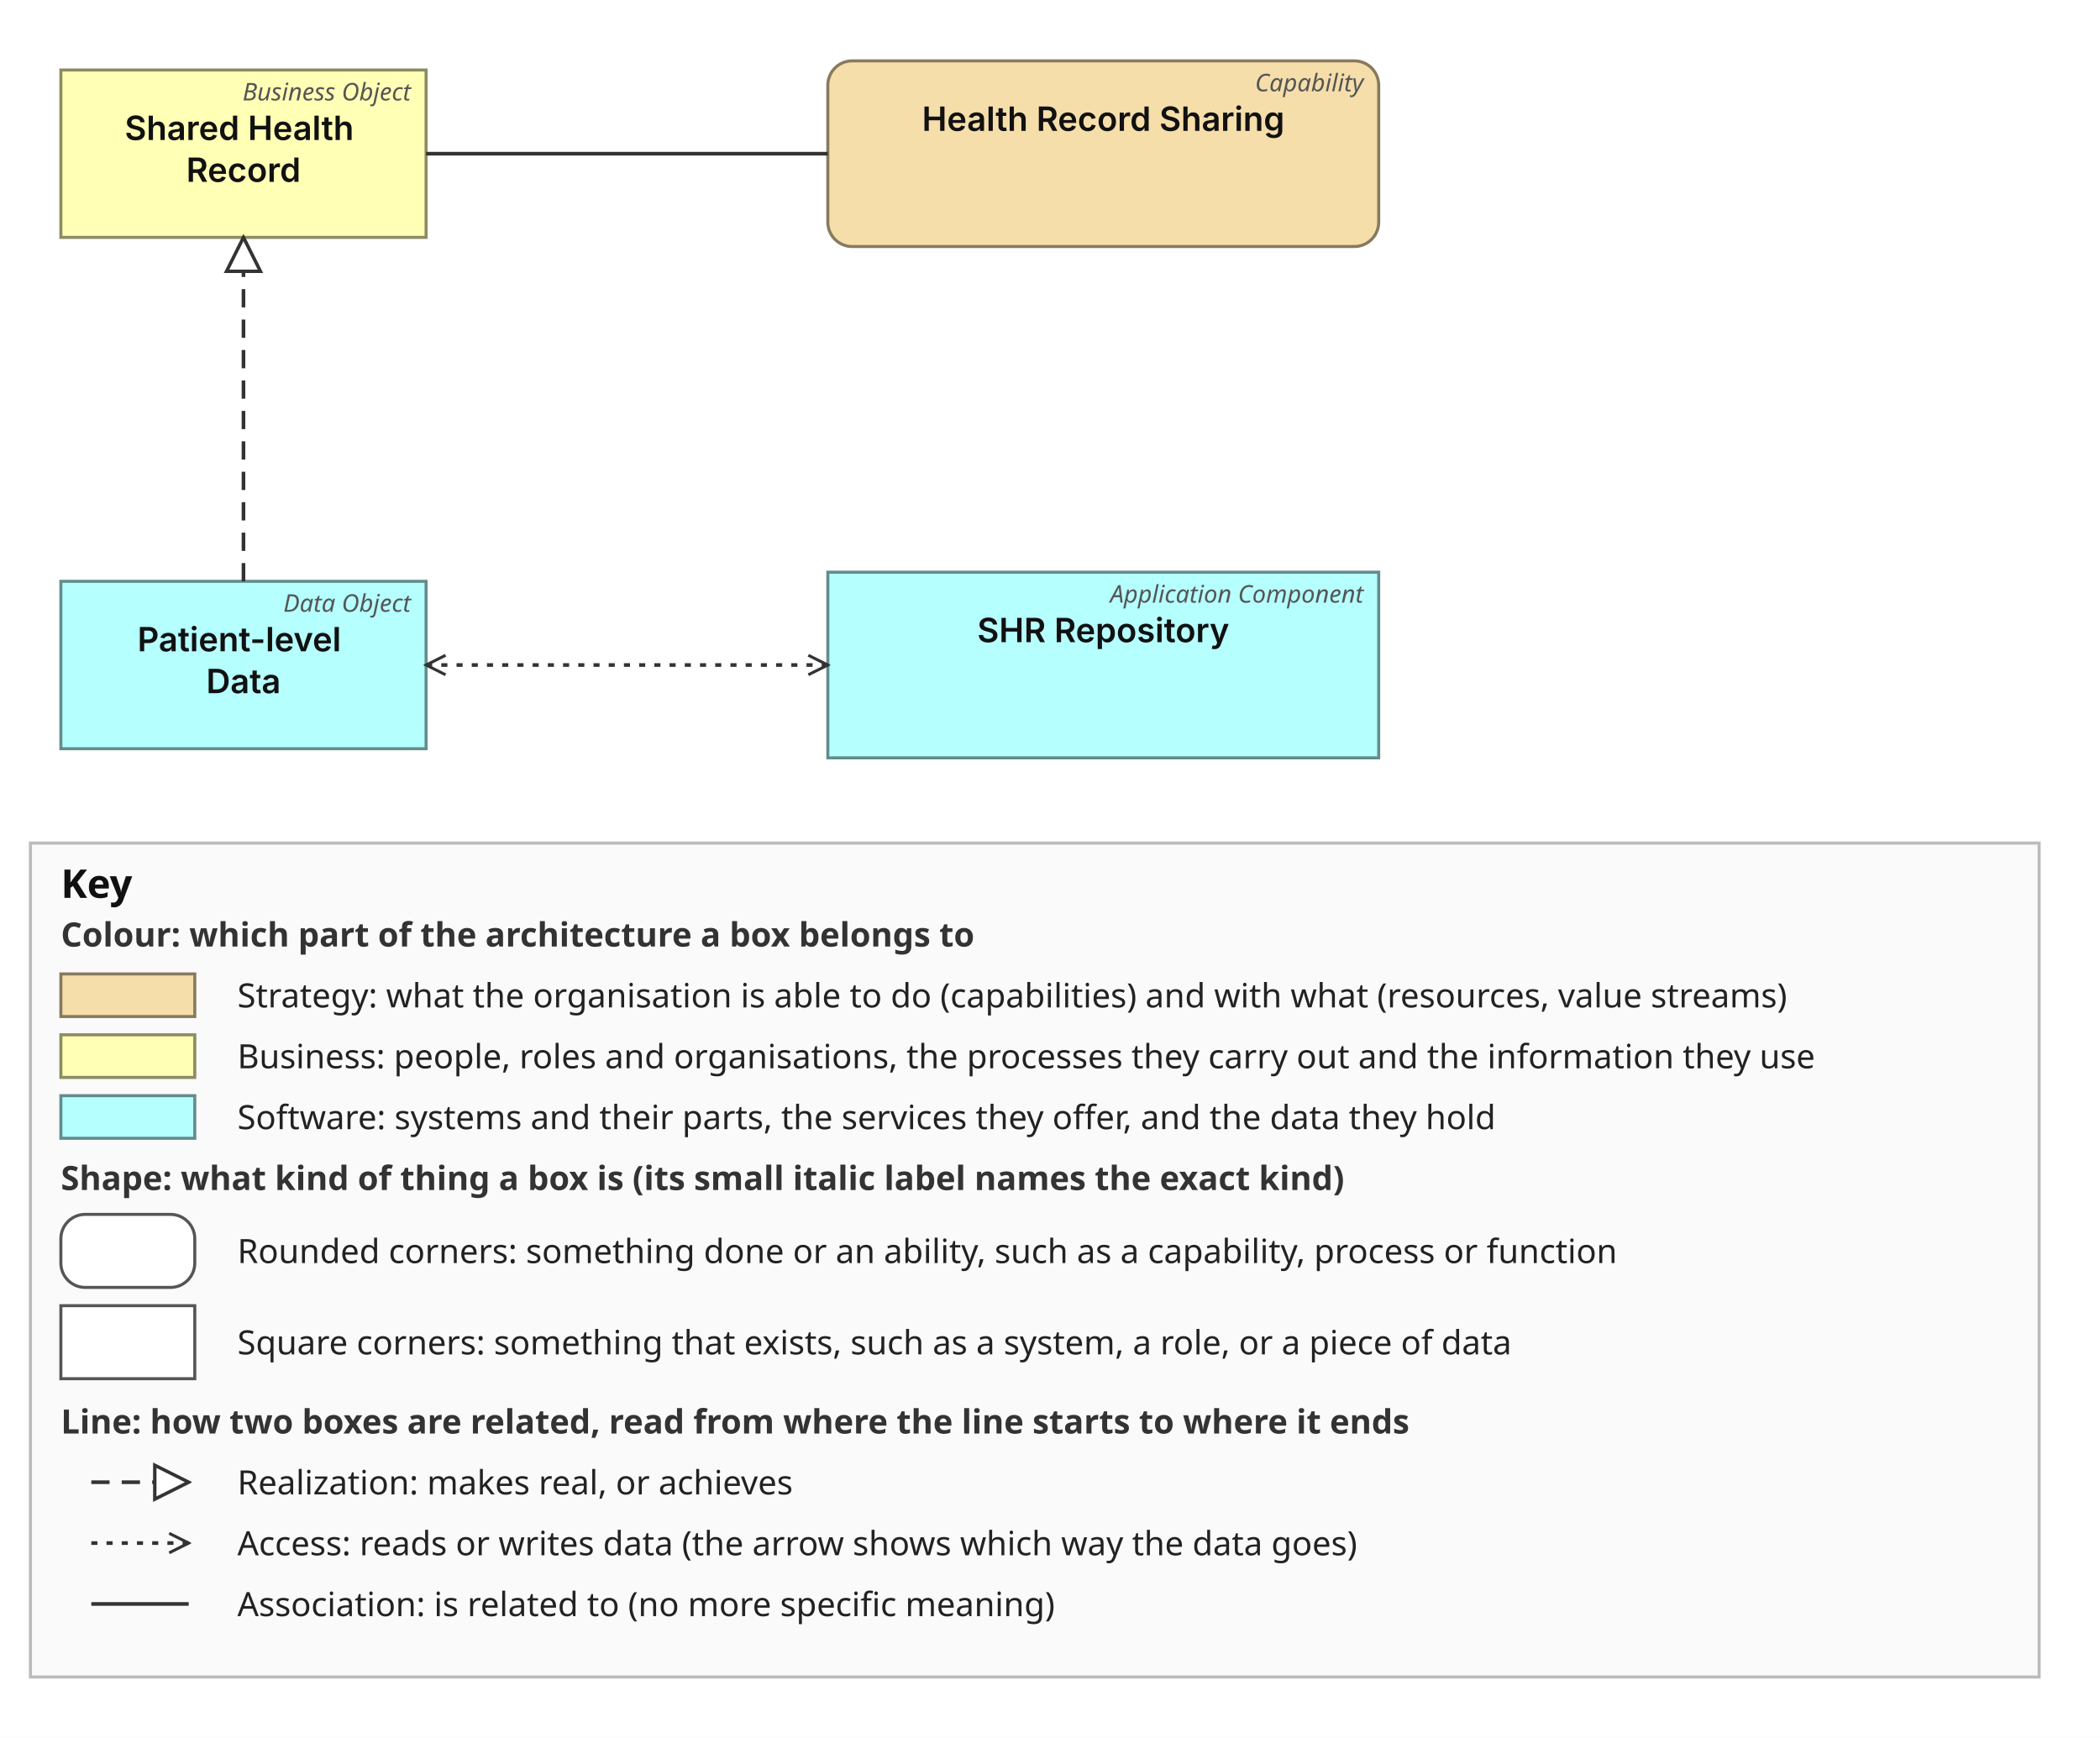
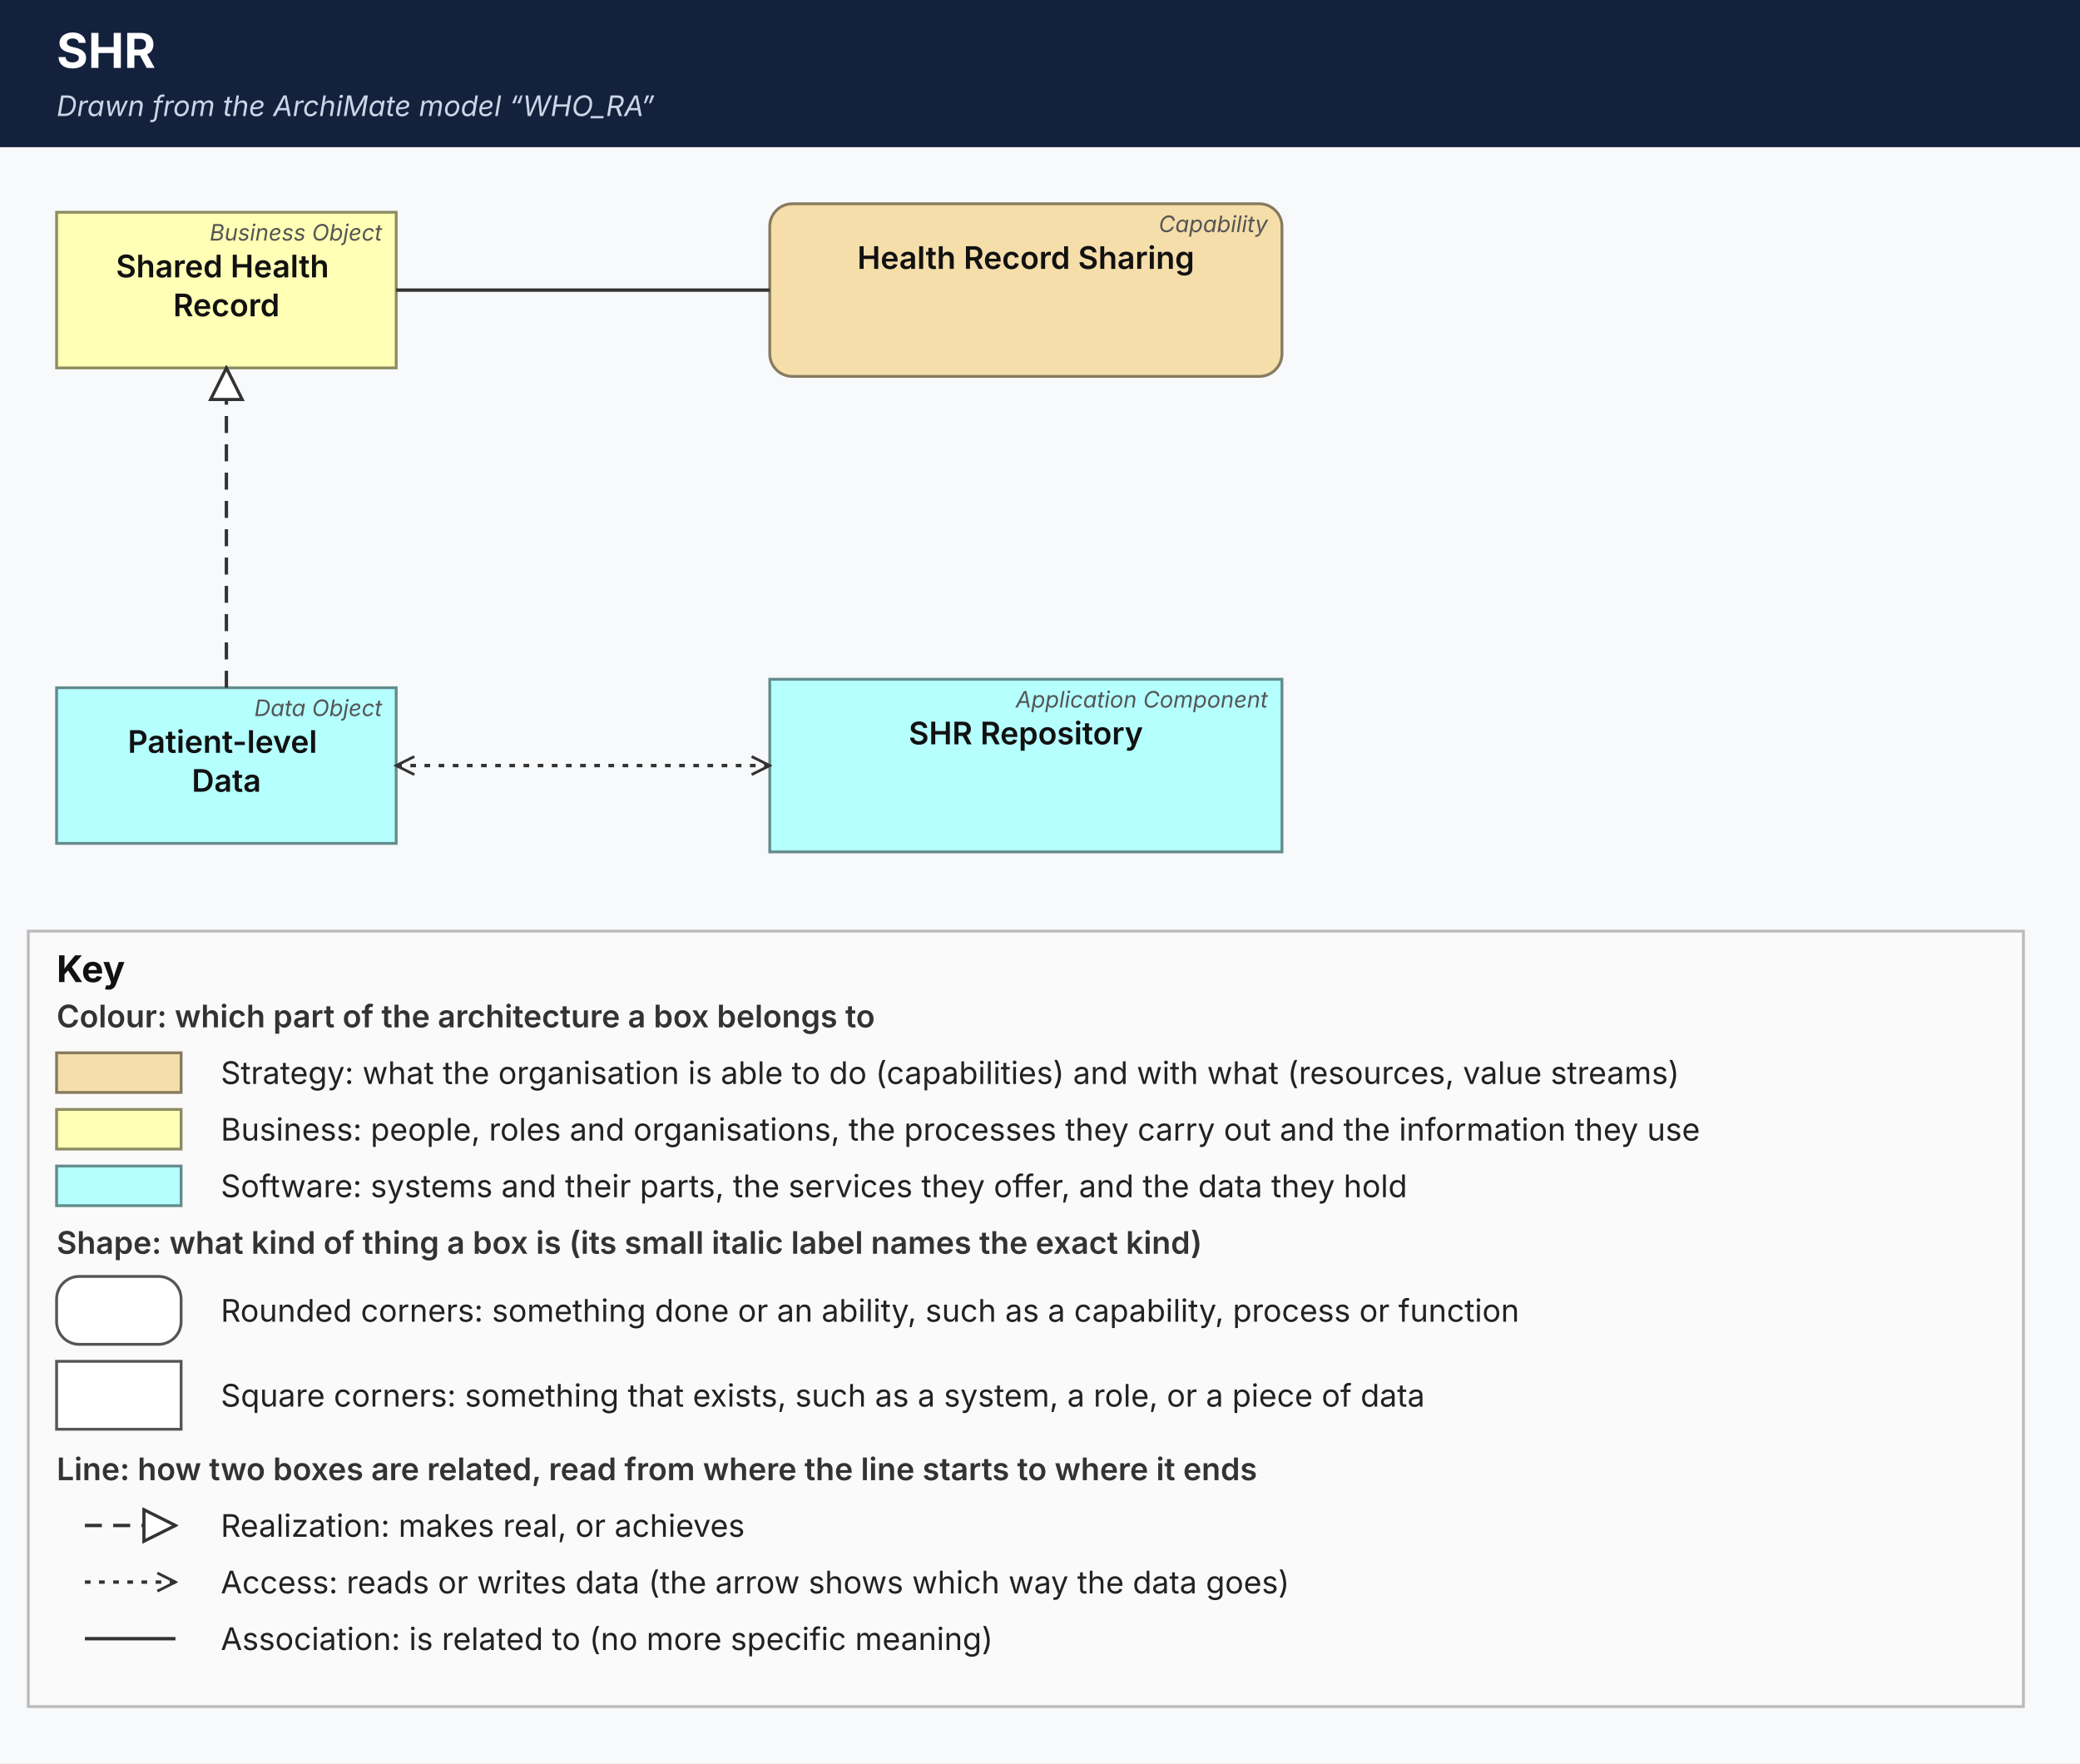
- <svg xmlns="http://www.w3.org/2000/svg" viewBox="604 184 690 571" width="690" height="571" role="img" aria-labelledby="av-title">
+ <svg xmlns="http://www.w3.org/2000/svg" viewBox="604 132 735 623" width="735" height="623" role="img" aria-labelledby="av-title">
  <style>
- .av-name{font:600 11px system-ui,-apple-system,"Segoe UI",sans-serif;fill:#111}
- .av-type{font:italic 8px system-ui,sans-serif;fill:#555}
- .av-group{font:600 11px system-ui,sans-serif;fill:#333}
- .av-note{font:10px system-ui,sans-serif;fill:#222}
- .av-key{font:11px system-ui,sans-serif;fill:#222}
- .av-keyh{font:600 11px system-ui,sans-serif;fill:#333}
- .av-keyt{font:700 13px system-ui,sans-serif;fill:#111}
- .av-rel{font:9px system-ui,sans-serif;fill:#333;paint-order:stroke;stroke:#fff;stroke-width:3px}
+ .av-name{font:600 11px Inter, "Segoe UI", system-ui, -apple-system, Helvetica, Arial, sans-serif;fill:#111}
+ .av-type{font:italic 8px Inter, "Segoe UI", system-ui, -apple-system, Helvetica, Arial, sans-serif;fill:#555}
+ .av-group{font:600 11px Inter, "Segoe UI", system-ui, -apple-system, Helvetica, Arial, sans-serif;fill:#333}
+ .av-note{font:10px Inter, "Segoe UI", system-ui, -apple-system, Helvetica, Arial, sans-serif;fill:#222}
+ .av-key{font:11px Inter, "Segoe UI", system-ui, -apple-system, Helvetica, Arial, sans-serif;fill:#222}
+ .av-keyh{font:600 11px Inter, "Segoe UI", system-ui, -apple-system, Helvetica, Arial, sans-serif;fill:#333}
+ .av-keyt{font:700 13px Inter, "Segoe UI", system-ui, -apple-system, Helvetica, Arial, sans-serif;fill:#111}
+ .av-rel{font:9px Inter, "Segoe UI", system-ui, -apple-system, Helvetica, Arial, sans-serif;fill:#333;paint-order:stroke;stroke:#fff;stroke-width:3px}
a:hover rect,a:hover polygon,a:focus rect,a:focus polygon{stroke:#06c;stroke-width:2.5}
</style>
  <defs>
    <marker id="arrow-open" viewBox="0 0 12 12" refX="11" refY="6" markerWidth="11" markerHeight="11" orient="auto-start-reverse" markerUnits="userSpaceOnUse">
      <path d="M1 1 L11 6 L1 11" fill="none" stroke="#333" stroke-width="1.3" />
    </marker>
    <marker id="arrow-filled" viewBox="0 0 12 12" refX="11" refY="6" markerWidth="11" markerHeight="11" orient="auto-start-reverse" markerUnits="userSpaceOnUse">
      <path d="M1 1 L11 6 L1 11 Z" fill="#333" />
    </marker>
    <marker id="arrow-small" viewBox="0 0 10 10" refX="9" refY="5" markerWidth="8" markerHeight="8" orient="auto-start-reverse" markerUnits="userSpaceOnUse">
      <path d="M1 1 L9 5 L1 9" fill="none" stroke="#333" stroke-width="1.2" />
    </marker>
    <marker id="triangle-hollow" viewBox="0 0 14 14" refX="13" refY="7" markerWidth="13" markerHeight="13" orient="auto-start-reverse" markerUnits="userSpaceOnUse">
      <path d="M1 1 L13 7 L1 13 Z" fill="#fff" stroke="#333" stroke-width="1.2" />
    </marker>
    <marker id="diamond-filled" viewBox="0 0 16 10" refX="1" refY="5" markerWidth="16" markerHeight="10" orient="auto-start-reverse" markerUnits="userSpaceOnUse">
      <path d="M1 5 L8 1 L15 5 L8 9 Z" fill="#333" />
    </marker>
    <marker id="diamond-hollow" viewBox="0 0 16 10" refX="1" refY="5" markerWidth="16" markerHeight="10" orient="auto-start-reverse" markerUnits="userSpaceOnUse">
      <path d="M1 5 L8 1 L15 5 L8 9 Z" fill="#fff" stroke="#333" stroke-width="1.2" />
    </marker>
    <marker id="dot" viewBox="0 0 8 8" refX="4" refY="4" markerWidth="7" markerHeight="7" orient="auto" markerUnits="userSpaceOnUse">
      <circle cx="4" cy="4" r="3.2" fill="#333" />
    </marker>
    <pattern id="missing" width="8" height="8" patternUnits="userSpaceOnUse" patternTransform="rotate(45)">
      <rect width="8" height="8" fill="#fff" />
      <line x1="0" y1="0" x2="0" y2="8" stroke="#d33" stroke-width="2" />
    </pattern>
  </defs>
-   <rect x="604" y="184" width="690" height="571" fill="#fff" />
+   <rect x="604" y="132" width="735" height="623" fill="#f8f9fb" />
+   <rect x="604" y="132" width="735" height="52" fill="#14213d" />
+   <text x="624" y="156" style="font:700 17px Inter, &quot;Segoe UI&quot;, system-ui, -apple-system, Helvetica, Arial, sans-serif;fill:#fff">SHR</text>
+   <text x="624" y="173" style="font:italic 10px Inter, &quot;Segoe UI&quot;, system-ui, -apple-system, Helvetica, Arial, sans-serif;fill:#c9d6e6">Drawn from the ArchiMate model “WHO_RA”</text>
  <a href="../../../en/dpi-h-ra/archimate/0.2.0/elements/health-record-sharing/" target="_top">
    <rect x="876" y="204" width="181" height="61" rx="8" fill="#f5deaa" stroke="#877a5e" stroke-width="1" />
    <text class="av-type" x="1052" y="214" text-anchor="end">Capability</text>
    <text class="av-name" x="966.5" y="227" text-anchor="middle">
      <tspan x="966.5" dy="0">Health Record Sharing</tspan>
    </text>
  </a>
  <a href="../../../en/dpi-h-ra/archimate/0.2.0/elements/shr-repository/" target="_top">
    <rect x="876" y="372" width="181" height="61" fill="#b5ffff" stroke="#648c8c" stroke-width="1" />
    <text class="av-type" x="1052" y="382" text-anchor="end">Application Component</text>
    <text class="av-name" x="966.5" y="395" text-anchor="middle">
      <tspan x="966.5" dy="0">SHR Repository</tspan>
    </text>
  </a>
  <a href="../../../en/dpi-h-ra/archimate/0.2.0/elements/shared-health-record/" target="_top">
    <rect x="624" y="207" width="120" height="55" fill="#ffffb5" stroke="#8c8c64" stroke-width="1" />
    <text class="av-type" x="739" y="217" text-anchor="end">Business Object</text>
    <text class="av-name" x="684" y="230" text-anchor="middle">
      <tspan x="684" dy="0">Shared Health</tspan>
      <tspan x="684" dy="13.75">Record</tspan>
    </text>
  </a>
  <a href="../../../en/dpi-h-ra/archimate/0.2.0/elements/patient-level-data/" target="_top">
    <rect x="624" y="375" width="120" height="55" fill="#b5ffff" stroke="#648c8c" stroke-width="1" />
    <text class="av-type" x="739" y="385" text-anchor="end">Data Object</text>
    <text class="av-name" x="684" y="398" text-anchor="middle">
      <tspan x="684" dy="0">Patient-level</tspan>
      <tspan x="684" dy="13.75">Data</tspan>
    </text>
  </a>
  <a href="../../../en/dpi-h-ra/archimate/0.2.0/relationships/id-630218b7f082443b859a0f0e73f6f2e6/" target="_top">
    <path d="M876 234.5 L744 234.5" fill="none" stroke="#333" stroke-width="1.2" />
    <path d="M876 234.5 L744 234.5" fill="none" stroke="transparent" stroke-width="8" />
  </a>
  <a href="../../../en/dpi-h-ra/archimate/0.2.0/relationships/id-36c426f94fdb4cacbcf583f6896d4232/" target="_top">
    <path d="M876 402.5 L744 402.5" fill="none" stroke="#333" stroke-width="1.2" stroke-dasharray="2 3" marker-start="url(#arrow-small)" marker-end="url(#arrow-small)" />
    <path d="M876 402.5 L744 402.5" fill="none" stroke="transparent" stroke-width="8" />
  </a>
  <a href="../../../en/dpi-h-ra/archimate/0.2.0/relationships/id-55a406f19194493581dcdeabec43826a/" target="_top">
    <path d="M684 375 L684 262" fill="none" stroke="#333" stroke-width="1.2" stroke-dasharray="6 4" marker-end="url(#triangle-hollow)" />
    <path d="M684 375 L684 262" fill="none" stroke="transparent" stroke-width="8" />
  </a>
  <g class="av-legend">
-     <rect x="614" y="461" width="660" height="274" fill="#fafafa" stroke="#bbb" />
+     <rect x="614" y="461" width="705" height="274" fill="#fafafa" stroke="#bbb" />
    <text class="av-keyt" x="624" y="479">Key</text>
    <text class="av-keyh" x="624" y="495">Colour: which part of the architecture a box belongs to</text>
    <rect x="624" y="504" width="44" height="14" fill="#f5deaa" stroke="#877a5e" />
    <text class="av-key" x="682" y="515">Strategy: what the organisation is able to do (capabilities) and with what (resources, value streams)</text>
    <rect x="624" y="524" width="44" height="14" fill="#ffffb5" stroke="#8c8c64" />
    <text class="av-key" x="682" y="535">Business: people, roles and organisations, the processes they carry out and the information they use</text>
    <rect x="624" y="544" width="44" height="14" fill="#b5ffff" stroke="#648c8c" />
    <text class="av-key" x="682" y="555">Software: systems and their parts, the services they offer, and the data they hold</text>
    <text class="av-keyh" x="624" y="575">Shape: what kind of thing a box is (its small italic label names the exact kind)</text>
    <rect x="624" y="583" width="44" height="24" rx="8" fill="#fff" stroke="#555" />
    <text class="av-key" x="682" y="599">Rounded corners: something done or an ability, such as a capability, process or function</text>
    <rect x="624" y="613" width="44" height="24" fill="#fff" stroke="#555" />
    <text class="av-key" x="682" y="629">Square corners: something that exists, such as a system, a role, or a piece of data</text>
    <text class="av-keyh" x="624" y="655">Line: how two boxes are related, read from where the line starts to where it ends</text>
    <path d="M634 671 L666 671" fill="none" stroke="#333" stroke-width="1.2" stroke-dasharray="6 4" marker-end="url(#triangle-hollow)" />
    <text class="av-key" x="682" y="675">Realization: makes real, or achieves</text>
    <path d="M634 691 L666 691" fill="none" stroke="#333" stroke-width="1.2" stroke-dasharray="2 3" marker-end="url(#arrow-small)" />
    <text class="av-key" x="682" y="695">Access: reads or writes data (the arrow shows which way the data goes)</text>
    <path d="M634 711 L666 711" fill="none" stroke="#333" stroke-width="1.2" />
    <text class="av-key" x="682" y="715">Association: is related to (no more specific meaning)</text>
  </g>
</svg>
